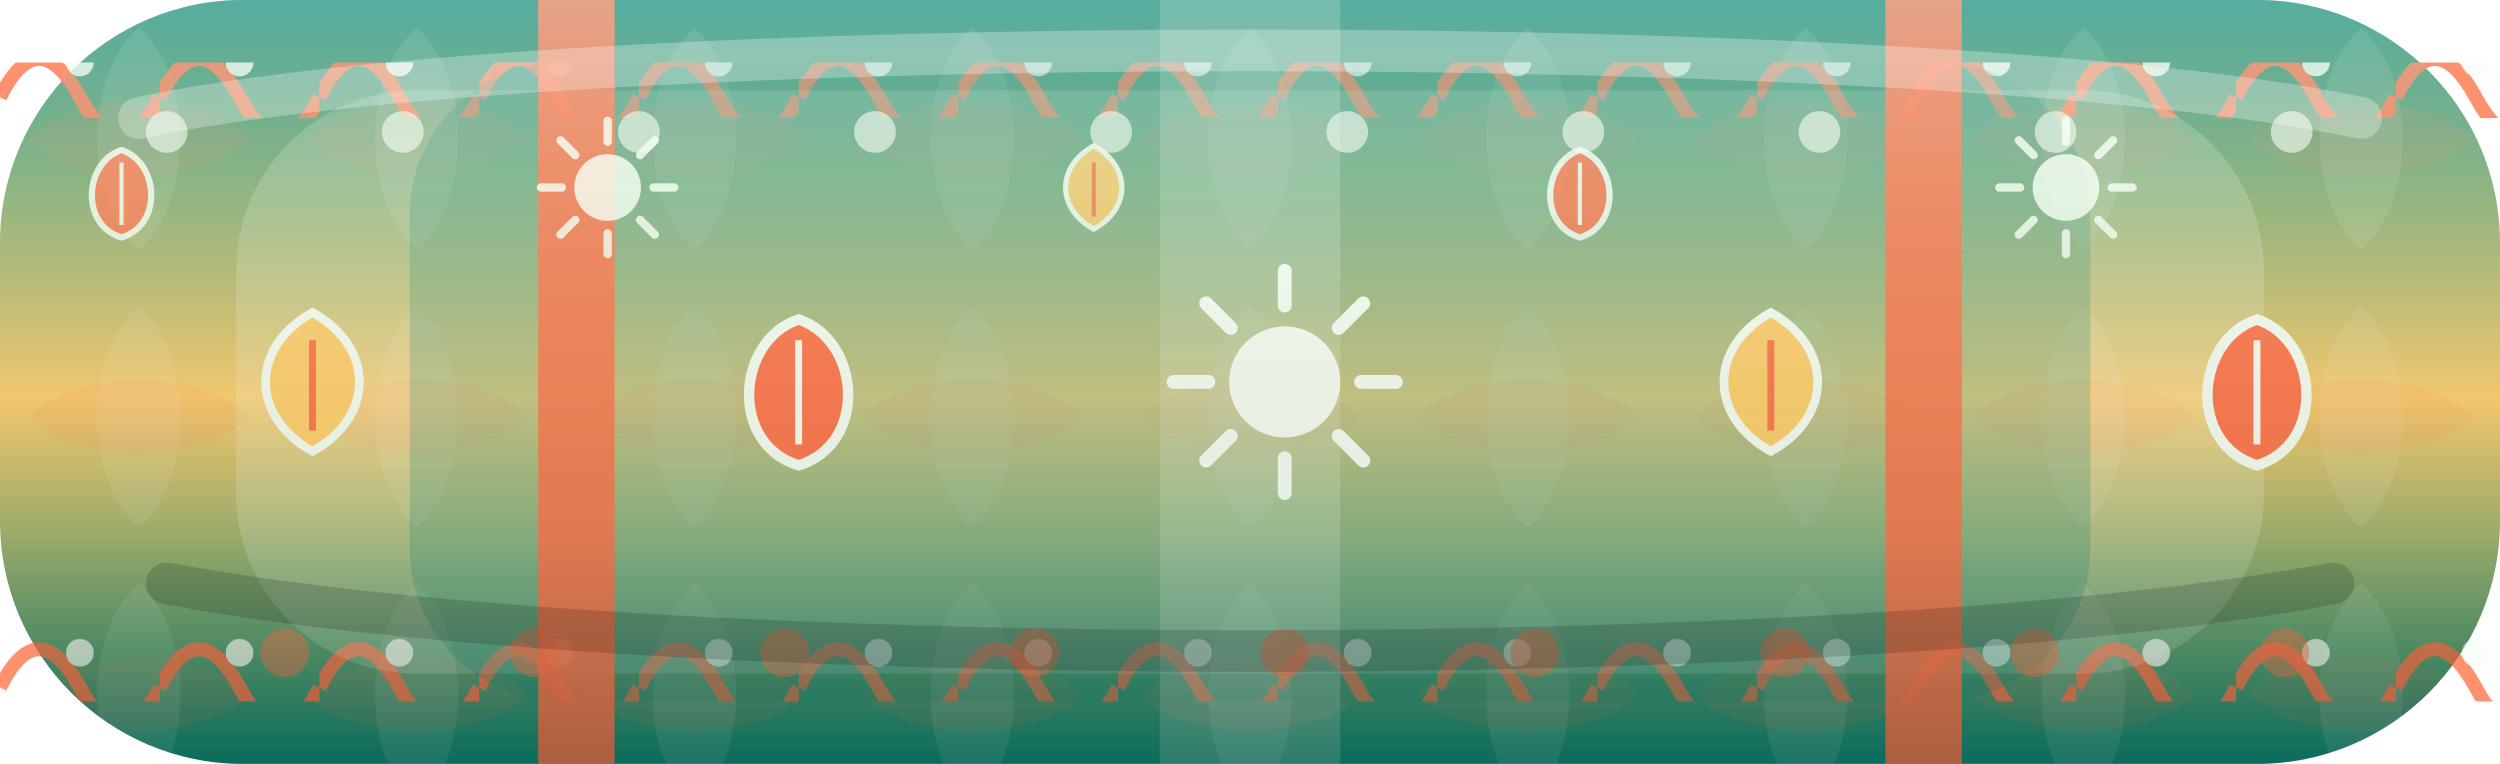
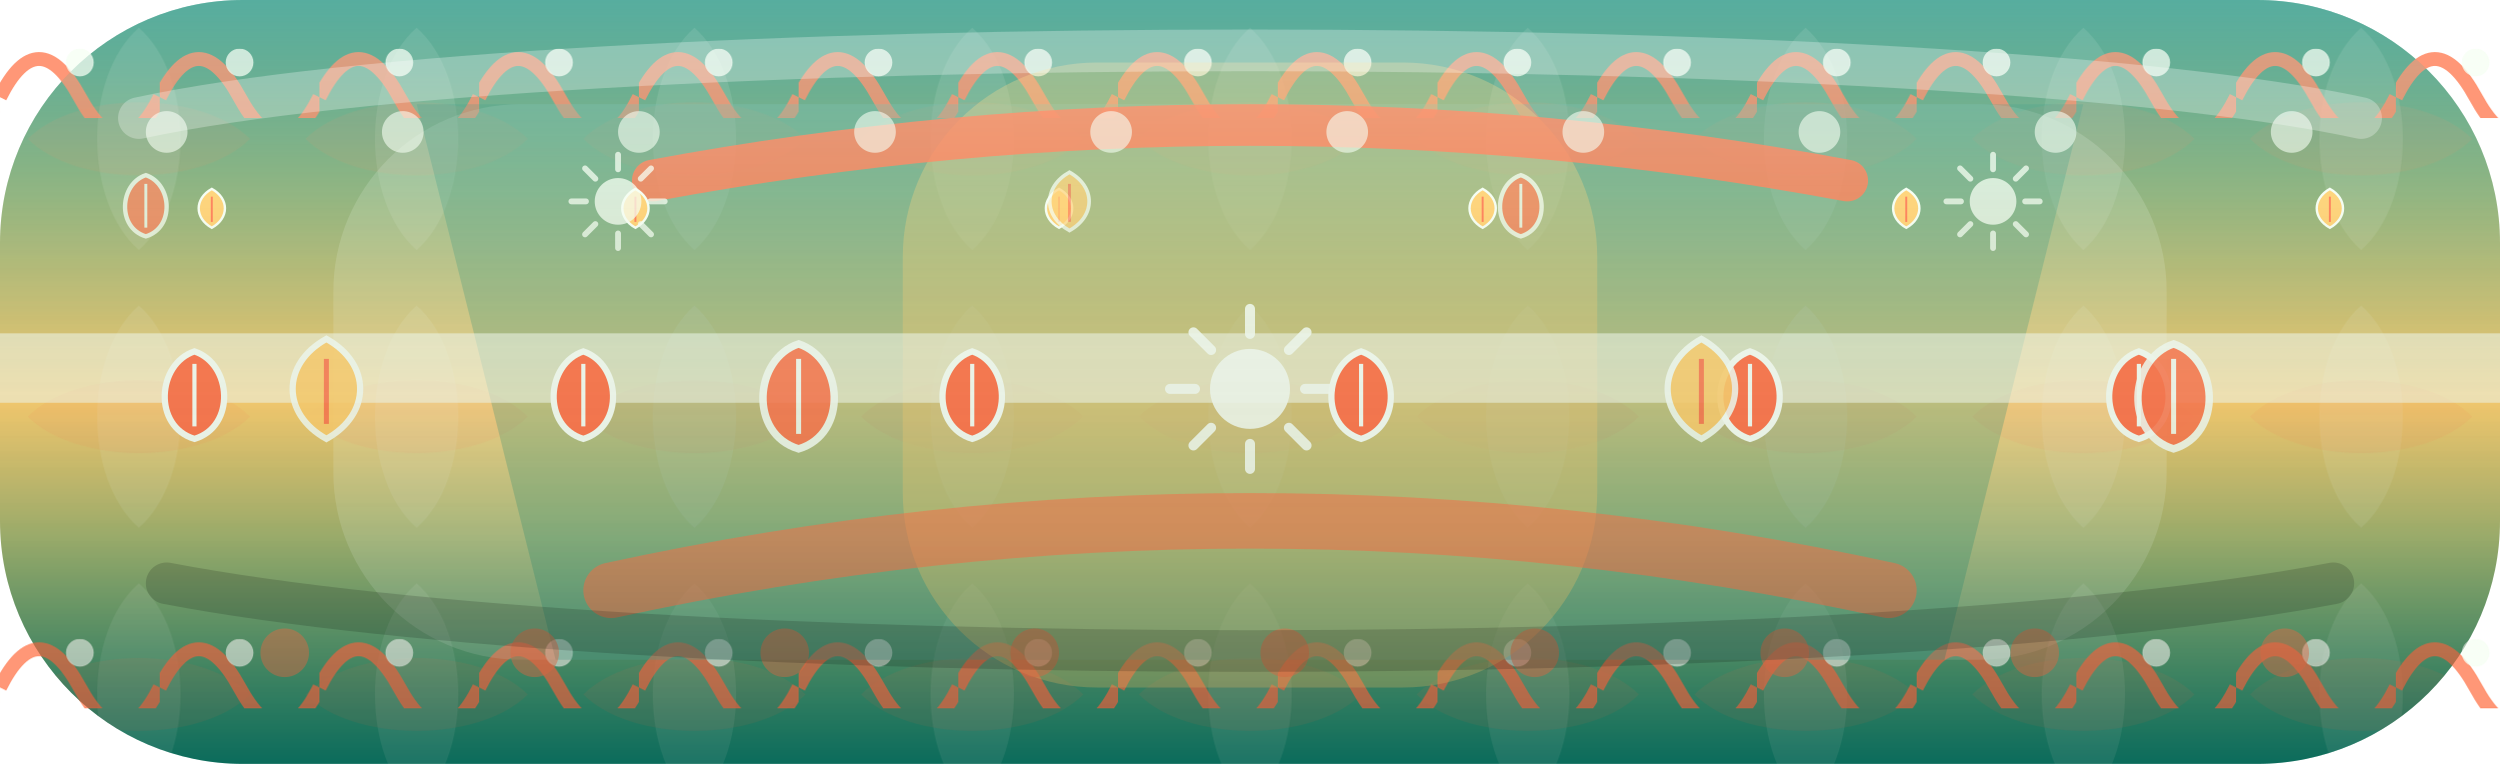
<svg xmlns="http://www.w3.org/2000/svg" width="720" height="220" viewBox="0 0 720 220">
  <defs>
    <linearGradient id="bg" x1="0" y1="0" x2="0" y2="1">
      <stop offset="0%" stop-color="#0f8a75" />
      <stop offset="52%" stop-color="#ffd06e" />
      <stop offset="100%" stop-color="#0f8a75" />
    </linearGradient>
    <linearGradient id="satin" x1="0" y1="0" x2="0" y2="1">
      <stop offset="0%" stop-color="rgba(255,255,255,0.30)" />
      <stop offset="24%" stop-color="rgba(255,255,255,0.12)" />
      <stop offset="70%" stop-color="rgba(0,0,0,0.06)" />
      <stop offset="100%" stop-color="rgba(0,0,0,0.22)" />
    </linearGradient>
    <pattern id="brocade-summer3" width="80" height="80" patternUnits="userSpaceOnUse">
      <path d="M 40 8 C 56 22, 56 58, 40 72 C 24 58, 24 22, 40 8 Z" fill="#f5fff2" opacity="0.10" />
      <path d="M 8 40 C 22 26, 58 26, 72 40 C 58 54, 22 54, 8 40 Z" fill="#ff784d" opacity="0.10" />
    </pattern>
    <pattern id="trim-summer3" width="46" height="34" patternUnits="userSpaceOnUse">
      <path d="M 0 28 Q 11 6 23 28 T 46 28" stroke="#ff784d" stroke-width="4" fill="none" opacity="0.85" />
      <circle cx="23" cy="18" r="4" fill="#f5fff2" opacity="0.8" />
    </pattern>
  </defs>
  <rect width="720" height="220" rx="70" fill="url(#bg)" />
  <rect x="0" y="0" width="720" height="220" rx="70" fill="url(#brocade-summer3)" />
-   <rect x="0" y="18" width="720" height="24" fill="url(#trim-summer3)" opacity="0.95" />
-   <rect x="0" y="178" width="720" height="24" fill="url(#trim-summer3)" opacity="0.95" />
-   <rect x="68" y="26" width="584" height="168" rx="52" fill="#f5fff2" opacity="0.18" />
-   <rect x="118" y="18" width="484" height="184" rx="44" fill="#0f8a75" opacity="0.22" />
-   <rect x="155" y="0" width="22" height="220" fill="#ff784d" opacity="0.85" />
-   <rect x="543" y="0" width="22" height="220" fill="#ff784d" opacity="0.85" />
-   <rect x="334" y="0" width="52" height="220" fill="#f5fff2" opacity="0.18" />
-   <g opacity="0.98">
-     <g transform="translate(90 110)">
-       <path d="M 0 -20 C 18 -10, 18 10, 0 20 C -18 10, -18 -10, 0 -20 Z" fill="#ffd06e" stroke="#f5fff2" stroke-width="2.5" />
-       <path d="M 0 -12 L 0 14" stroke="#ff784d" stroke-width="2" />
+   <rect x="0" y="14" width="720" height="22" fill="url(#trim-summer3)" opacity="0.90" />
+   <rect x="0" y="184" width="720" height="22" fill="url(#trim-summer3)" opacity="0.90" />
+   <rect x="96" y="30" width="528" height="160" rx="54" fill="#f5fff2" opacity="0.16" />
+   <path d="M 120 30 L 600 30 L 560 190 L 160 190 Z" fill="#0f8a75" opacity="0.24" />
+   <rect x="260" y="18" width="200" height="180" rx="56" fill="#ffd06e" opacity="0.32" />
+   <path d="M 188 52 Q 360 20 532 52" stroke="#ff784d" stroke-width="12" fill="none" stroke-linecap="round" opacity="0.82" />
+   <path d="M 176 170 Q 360 130 544 170" stroke="#ff784d" stroke-width="16" fill="none" stroke-linecap="round" opacity="0.56" />
+   <rect x="0" y="96" width="720" height="20" fill="#f5fff2" opacity="0.56" />
+   <g transform="translate(61 60)">
+     <path d="M 0 -5.6 C 5.04 -2.8, 5.04 2.8, 0 5.6 C -5.04 2.8, -5.04 -2.8, 0 -5.6 Z" fill="#ffd06e" stroke="#f5fff2" stroke-width="0.7" />
+     <path d="M 0 -3.36 L 0 3.92" stroke="#ff784d" stroke-width="0.56" />
+   </g>
+   <g transform="translate(183 60)">
+     <path d="M 0 -5.6 C 5.04 -2.8, 5.04 2.8, 0 5.6 C -5.04 2.8, -5.04 -2.8, 0 -5.6 Z" fill="#ffd06e" stroke="#f5fff2" stroke-width="0.7" />
+     <path d="M 0 -3.36 L 0 3.92" stroke="#ff784d" stroke-width="0.56" />
+   </g>
+   <g transform="translate(305 60)">
+     <path d="M 0 -5.6 C 5.04 -2.8, 5.04 2.8, 0 5.6 C -5.04 2.8, -5.04 -2.8, 0 -5.6 Z" fill="#ffd06e" stroke="#f5fff2" stroke-width="0.7" />
+     <path d="M 0 -3.36 L 0 3.92" stroke="#ff784d" stroke-width="0.56" />
+   </g>
+   <g transform="translate(427 60)">
+     <path d="M 0 -5.6 C 5.04 -2.8, 5.04 2.8, 0 5.6 C -5.04 2.8, -5.04 -2.8, 0 -5.6 Z" fill="#ffd06e" stroke="#f5fff2" stroke-width="0.7" />
+     <path d="M 0 -3.36 L 0 3.92" stroke="#ff784d" stroke-width="0.56" />
+   </g>
+   <g transform="translate(549 60)">
+     <path d="M 0 -5.6 C 5.04 -2.8, 5.04 2.8, 0 5.6 C -5.04 2.8, -5.04 -2.8, 0 -5.6 Z" fill="#ffd06e" stroke="#f5fff2" stroke-width="0.7" />
+     <path d="M 0 -3.36 L 0 3.92" stroke="#ff784d" stroke-width="0.56" />
+   </g>
+   <g transform="translate(671 60)">
+     <path d="M 0 -5.6 C 5.04 -2.8, 5.04 2.8, 0 5.6 C -5.04 2.8, -5.04 -2.8, 0 -5.6 Z" fill="#ffd06e" stroke="#f5fff2" stroke-width="0.7" />
+     <path d="M 0 -3.36 L 0 3.92" stroke="#ff784d" stroke-width="0.56" />
+   </g>
+   <g transform="translate(56 112)">
+     <path d="M 0 -10.8 C 10.8 -7.2, 12 10.8, 0 14.4 C -12 10.8, -10.8 -7.2, 0 -10.8 Z" fill="#ff784d" stroke="#f5fff2" stroke-width="1.8" />
+     <path d="M 0 -7.2 L 0 10.8" stroke="#f5fff2" stroke-width="1.2" />
+   </g>
+   <g transform="translate(168 112)">
+     <path d="M 0 -10.8 C 10.8 -7.2, 12 10.8, 0 14.4 C -12 10.8, -10.8 -7.2, 0 -10.8 Z" fill="#ff784d" stroke="#f5fff2" stroke-width="1.8" />
+     <path d="M 0 -7.2 L 0 10.8" stroke="#f5fff2" stroke-width="1.2" />
+   </g>
+   <g transform="translate(280 112)">
+     <path d="M 0 -10.8 C 10.8 -7.2, 12 10.8, 0 14.4 C -12 10.8, -10.8 -7.2, 0 -10.8 Z" fill="#ff784d" stroke="#f5fff2" stroke-width="1.8" />
+     <path d="M 0 -7.2 L 0 10.8" stroke="#f5fff2" stroke-width="1.2" />
+   </g>
+   <g transform="translate(392 112)">
+     <path d="M 0 -10.8 C 10.8 -7.2, 12 10.8, 0 14.4 C -12 10.8, -10.8 -7.2, 0 -10.8 Z" fill="#ff784d" stroke="#f5fff2" stroke-width="1.8" />
+     <path d="M 0 -7.2 L 0 10.8" stroke="#f5fff2" stroke-width="1.2" />
+   </g>
+   <g transform="translate(504 112)">
+     <path d="M 0 -10.8 C 10.8 -7.2, 12 10.8, 0 14.4 C -12 10.8, -10.8 -7.2, 0 -10.8 Z" fill="#ff784d" stroke="#f5fff2" stroke-width="1.8" />
+     <path d="M 0 -7.2 L 0 10.8" stroke="#f5fff2" stroke-width="1.2" />
+   </g>
+   <g transform="translate(616 112)">
+     <path d="M 0 -10.8 C 10.8 -7.2, 12 10.8, 0 14.4 C -12 10.8, -10.8 -7.2, 0 -10.8 Z" fill="#ff784d" stroke="#f5fff2" stroke-width="1.8" />
+     <path d="M 0 -7.2 L 0 10.8" stroke="#f5fff2" stroke-width="1.2" />
+   </g>
+   <g opacity="0.74">
+     <g transform="translate(42 58)">
+       <path d="M 0 -7.56 C 7.56 -5.04, 8.4 7.56, 0 10.08 C -8.4 7.56, -7.56 -5.04, 0 -7.56 Z" fill="#ff784d" stroke="#f5fff2" stroke-width="1.26" />
+       <path d="M 0 -5.04 L 0 7.56" stroke="#f5fff2" stroke-width="0.84" />
    </g>
-     <g transform="translate(230 110)">
-       <path d="M 0 -18 C 18 -12, 20 18, 0 24 C -20 18, -18 -12, 0 -18 Z" fill="#ff784d" stroke="#f5fff2" stroke-width="3" />
-       <path d="M 0 -12 L 0 18" stroke="#f5fff2" stroke-width="2" />
+     <g transform="translate(178 58)">
+       <circle r="6.72" fill="#f5fff2" />
+       <line x1="9.24" y1="0" x2="13.44" y2="0" stroke="#f5fff2" stroke-width="1.68" stroke-linecap="round" />
+       <line x1="6.534" y1="6.534" x2="9.504" y2="9.504" stroke="#f5fff2" stroke-width="1.68" stroke-linecap="round" />
+       <line x1="5.657868212060772e-16" y1="9.24" x2="8.229626490270213e-16" y2="13.44" stroke="#f5fff2" stroke-width="1.68" stroke-linecap="round" />
+       <line x1="-6.534" y1="6.534" x2="-9.504" y2="9.504" stroke="#f5fff2" stroke-width="1.68" stroke-linecap="round" />
+       <line x1="-9.24" y1="1.1315736424121543e-15" x2="-13.44" y2="1.6459252980540426e-15" stroke="#f5fff2" stroke-width="1.68" stroke-linecap="round" />
+       <line x1="-6.534" y1="-6.534" x2="-9.504" y2="-9.504" stroke="#f5fff2" stroke-width="1.68" stroke-linecap="round" />
+       <line x1="-1.6973604636182314e-15" y1="-9.24" x2="-2.4688879470810637e-15" y2="-13.44" stroke="#f5fff2" stroke-width="1.68" stroke-linecap="round" />
+       <line x1="6.534" y1="-6.534" x2="9.504" y2="-9.504" stroke="#f5fff2" stroke-width="1.68" stroke-linecap="round" />
    </g>
-     <g transform="translate(370 110)">
-       <circle r="16" fill="#f5fff2" />
-       <line x1="22" y1="0" x2="32" y2="0" stroke="#f5fff2" stroke-width="4" stroke-linecap="round" />
-       <line x1="15.556" y1="15.556" x2="22.627" y2="22.627" stroke="#f5fff2" stroke-width="4" stroke-linecap="round" />
-       <line x1="1.3471114790620886e-15" y1="22" x2="1.959434878635765e-15" y2="32" stroke="#f5fff2" stroke-width="4" stroke-linecap="round" />
-       <line x1="-15.556" y1="15.556" x2="-22.627" y2="22.627" stroke="#f5fff2" stroke-width="4" stroke-linecap="round" />
-       <line x1="-22" y1="2.6942229581241772e-15" x2="-32" y2="3.91886975727153e-15" stroke="#f5fff2" stroke-width="4" stroke-linecap="round" />
-       <line x1="-15.556" y1="-15.556" x2="-22.627" y2="-22.627" stroke="#f5fff2" stroke-width="4" stroke-linecap="round" />
-       <line x1="-4.0413344371862654e-15" y1="-22" x2="-5.878304635907295e-15" y2="-32" stroke="#f5fff2" stroke-width="4" stroke-linecap="round" />
-       <line x1="15.556" y1="-15.556" x2="22.627" y2="-22.627" stroke="#f5fff2" stroke-width="4" stroke-linecap="round" />
+     <g transform="translate(308 58)">
+       <path d="M 0 -8.4 C 7.56 -4.2, 7.56 4.2, 0 8.4 C -7.56 4.2, -7.56 -4.2, 0 -8.4 Z" fill="#ffd06e" stroke="#f5fff2" stroke-width="1.05" />
+       <path d="M 0 -5.04 L 0 5.88" stroke="#ff784d" stroke-width="0.84" />
    </g>
-     <g transform="translate(510 110)">
-       <path d="M 0 -20 C 18 -10, 18 10, 0 20 C -18 10, -18 -10, 0 -20 Z" fill="#ffd06e" stroke="#f5fff2" stroke-width="2.5" />
-       <path d="M 0 -12 L 0 14" stroke="#ff784d" stroke-width="2" />
+     <g transform="translate(438 58)">
+       <path d="M 0 -7.56 C 7.56 -5.04, 8.4 7.56, 0 10.08 C -8.4 7.56, -7.56 -5.04, 0 -7.56 Z" fill="#ff784d" stroke="#f5fff2" stroke-width="1.26" />
+       <path d="M 0 -5.04 L 0 7.56" stroke="#f5fff2" stroke-width="0.84" />
    </g>
-     <g transform="translate(650 110)">
-       <path d="M 0 -18 C 18 -12, 20 18, 0 24 C -20 18, -18 -12, 0 -18 Z" fill="#ff784d" stroke="#f5fff2" stroke-width="3" />
-       <path d="M 0 -12 L 0 18" stroke="#f5fff2" stroke-width="2" />
+     <g transform="translate(574 58)">
+       <circle r="6.72" fill="#f5fff2" />
+       <line x1="9.24" y1="0" x2="13.44" y2="0" stroke="#f5fff2" stroke-width="1.68" stroke-linecap="round" />
+       <line x1="6.534" y1="6.534" x2="9.504" y2="9.504" stroke="#f5fff2" stroke-width="1.68" stroke-linecap="round" />
+       <line x1="5.657868212060772e-16" y1="9.24" x2="8.229626490270213e-16" y2="13.44" stroke="#f5fff2" stroke-width="1.68" stroke-linecap="round" />
+       <line x1="-6.534" y1="6.534" x2="-9.504" y2="9.504" stroke="#f5fff2" stroke-width="1.68" stroke-linecap="round" />
+       <line x1="-9.24" y1="1.1315736424121543e-15" x2="-13.44" y2="1.6459252980540426e-15" stroke="#f5fff2" stroke-width="1.68" stroke-linecap="round" />
+       <line x1="-6.534" y1="-6.534" x2="-9.504" y2="-9.504" stroke="#f5fff2" stroke-width="1.68" stroke-linecap="round" />
+       <line x1="-1.6973604636182314e-15" y1="-9.24" x2="-2.4688879470810637e-15" y2="-13.44" stroke="#f5fff2" stroke-width="1.68" stroke-linecap="round" />
+       <line x1="6.534" y1="-6.534" x2="9.504" y2="-9.504" stroke="#f5fff2" stroke-width="1.68" stroke-linecap="round" />
    </g>
  </g>
-   <g opacity="0.82">
-     <g transform="translate(35 54)">
-       <path d="M 0 -10.8 C 10.8 -7.2, 12 10.8, 0 14.4 C -12 10.8, -10.8 -7.2, 0 -10.8 Z" fill="#ff784d" stroke="#f5fff2" stroke-width="1.8" />
-       <path d="M 0 -7.2 L 0 10.8" stroke="#f5fff2" stroke-width="1.2" />
+   <g opacity="0.88">
+     <g transform="translate(94 112)">
+       <path d="M 0 -14.4 C 12.96 -7.2, 12.96 7.2, 0 14.4 C -12.96 7.2, -12.96 -7.2, 0 -14.4 Z" fill="#ffd06e" stroke="#f5fff2" stroke-width="1.8" />
+       <path d="M 0 -8.64 L 0 10.08" stroke="#ff784d" stroke-width="1.44" />
    </g>
-     <g transform="translate(175 54)">
-       <circle r="9.6" fill="#f5fff2" />
-       <line x1="13.2" y1="0" x2="19.2" y2="0" stroke="#f5fff2" stroke-width="2.4" stroke-linecap="round" />
-       <line x1="9.334" y1="9.334" x2="13.576" y2="13.576" stroke="#f5fff2" stroke-width="2.4" stroke-linecap="round" />
-       <line x1="8.082668874372531e-16" y1="13.2" x2="1.175660927181459e-15" y2="19.2" stroke="#f5fff2" stroke-width="2.4" stroke-linecap="round" />
-       <line x1="-9.334" y1="9.334" x2="-13.576" y2="13.576" stroke="#f5fff2" stroke-width="2.4" stroke-linecap="round" />
-       <line x1="-13.2" y1="1.6165337748745062e-15" x2="-19.2" y2="2.351321854362918e-15" stroke="#f5fff2" stroke-width="2.4" stroke-linecap="round" />
-       <line x1="-9.334" y1="-9.334" x2="-13.576" y2="-13.576" stroke="#f5fff2" stroke-width="2.4" stroke-linecap="round" />
-       <line x1="-2.424800662311759e-15" y1="-13.2" x2="-3.526982781544377e-15" y2="-19.2" stroke="#f5fff2" stroke-width="2.4" stroke-linecap="round" />
-       <line x1="9.334" y1="-9.334" x2="13.576" y2="-13.576" stroke="#f5fff2" stroke-width="2.4" stroke-linecap="round" />
+     <g transform="translate(230 112)">
+       <path d="M 0 -12.96 C 12.96 -8.64, 14.4 12.96, 0 17.28 C -14.4 12.96, -12.96 -8.64, 0 -12.96 Z" fill="#ff784d" stroke="#f5fff2" stroke-width="2.16" />
+       <path d="M 0 -8.64 L 0 12.96" stroke="#f5fff2" stroke-width="1.44" />
    </g>
-     <g transform="translate(315 54)">
-       <path d="M 0 -12 C 10.8 -6, 10.8 6, 0 12 C -10.8 6, -10.8 -6, 0 -12 Z" fill="#ffd06e" stroke="#f5fff2" stroke-width="1.5" />
-       <path d="M 0 -7.2 L 0 8.4" stroke="#ff784d" stroke-width="1.2" />
+     <g transform="translate(360 112)">
+       <circle r="11.52" fill="#f5fff2" />
+       <line x1="15.84" y1="0" x2="23.04" y2="0" stroke="#f5fff2" stroke-width="2.88" stroke-linecap="round" />
+       <line x1="11.201" y1="11.201" x2="16.292" y2="16.292" stroke="#f5fff2" stroke-width="2.88" stroke-linecap="round" />
+       <line x1="9.699202649247038e-16" y1="15.84" x2="1.410793112617751e-15" y2="23.04" stroke="#f5fff2" stroke-width="2.88" stroke-linecap="round" />
+       <line x1="-11.201" y1="11.201" x2="-16.292" y2="16.292" stroke="#f5fff2" stroke-width="2.88" stroke-linecap="round" />
+       <line x1="-15.84" y1="1.9398405298494075e-15" x2="-23.04" y2="2.821586225235502e-15" stroke="#f5fff2" stroke-width="2.88" stroke-linecap="round" />
+       <line x1="-11.201" y1="-11.201" x2="-16.292" y2="-16.292" stroke="#f5fff2" stroke-width="2.88" stroke-linecap="round" />
+       <line x1="-2.909760794774111e-15" y1="-15.84" x2="-4.232379337853252e-15" y2="-23.04" stroke="#f5fff2" stroke-width="2.88" stroke-linecap="round" />
+       <line x1="11.201" y1="-11.201" x2="16.292" y2="-16.292" stroke="#f5fff2" stroke-width="2.88" stroke-linecap="round" />
    </g>
-     <g transform="translate(455 54)">
-       <path d="M 0 -10.8 C 10.8 -7.2, 12 10.8, 0 14.4 C -12 10.8, -10.8 -7.2, 0 -10.8 Z" fill="#ff784d" stroke="#f5fff2" stroke-width="1.8" />
-       <path d="M 0 -7.2 L 0 10.8" stroke="#f5fff2" stroke-width="1.2" />
+     <g transform="translate(490 112)">
+       <path d="M 0 -14.4 C 12.96 -7.2, 12.96 7.2, 0 14.4 C -12.96 7.2, -12.96 -7.2, 0 -14.4 Z" fill="#ffd06e" stroke="#f5fff2" stroke-width="1.8" />
+       <path d="M 0 -8.64 L 0 10.08" stroke="#ff784d" stroke-width="1.44" />
    </g>
-     <g transform="translate(595 54)">
-       <circle r="9.6" fill="#f5fff2" />
-       <line x1="13.2" y1="0" x2="19.2" y2="0" stroke="#f5fff2" stroke-width="2.4" stroke-linecap="round" />
-       <line x1="9.334" y1="9.334" x2="13.576" y2="13.576" stroke="#f5fff2" stroke-width="2.4" stroke-linecap="round" />
-       <line x1="8.082668874372531e-16" y1="13.2" x2="1.175660927181459e-15" y2="19.2" stroke="#f5fff2" stroke-width="2.4" stroke-linecap="round" />
-       <line x1="-9.334" y1="9.334" x2="-13.576" y2="13.576" stroke="#f5fff2" stroke-width="2.4" stroke-linecap="round" />
-       <line x1="-13.2" y1="1.6165337748745062e-15" x2="-19.2" y2="2.351321854362918e-15" stroke="#f5fff2" stroke-width="2.4" stroke-linecap="round" />
-       <line x1="-9.334" y1="-9.334" x2="-13.576" y2="-13.576" stroke="#f5fff2" stroke-width="2.4" stroke-linecap="round" />
-       <line x1="-2.424800662311759e-15" y1="-13.2" x2="-3.526982781544377e-15" y2="-19.2" stroke="#f5fff2" stroke-width="2.4" stroke-linecap="round" />
-       <line x1="9.334" y1="-9.334" x2="13.576" y2="-13.576" stroke="#f5fff2" stroke-width="2.4" stroke-linecap="round" />
+     <g transform="translate(626 112)">
+       <path d="M 0 -12.96 C 12.96 -8.64, 14.4 12.96, 0 17.28 C -14.4 12.96, -12.96 -8.64, 0 -12.96 Z" fill="#ff784d" stroke="#f5fff2" stroke-width="2.16" />
+       <path d="M 0 -8.64 L 0 12.96" stroke="#f5fff2" stroke-width="1.44" />
    </g>
  </g>
  <g opacity="0.82">
    <circle cx="48" cy="38" r="6" fill="#f5fff2" opacity="0.72" />
    <circle cx="116" cy="38" r="6" fill="#f5fff2" opacity="0.72" />
    <circle cx="184" cy="38" r="6" fill="#f5fff2" opacity="0.72" />
    <circle cx="252" cy="38" r="6" fill="#f5fff2" opacity="0.72" />
    <circle cx="320" cy="38" r="6" fill="#f5fff2" opacity="0.72" />
    <circle cx="388" cy="38" r="6" fill="#f5fff2" opacity="0.72" />
    <circle cx="456" cy="38" r="6" fill="#f5fff2" opacity="0.72" />
    <circle cx="524" cy="38" r="6" fill="#f5fff2" opacity="0.72" />
    <circle cx="592" cy="38" r="6" fill="#f5fff2" opacity="0.72" />
    <circle cx="660" cy="38" r="6" fill="#f5fff2" opacity="0.72" />
  </g>
  <g opacity="0.72">
    <circle cx="82" cy="188" r="7" fill="#ff784d" opacity="0.65" />
    <circle cx="154" cy="188" r="7" fill="#ff784d" opacity="0.65" />
    <circle cx="226" cy="188" r="7" fill="#ff784d" opacity="0.65" />
    <circle cx="298" cy="188" r="7" fill="#ff784d" opacity="0.65" />
    <circle cx="370" cy="188" r="7" fill="#ff784d" opacity="0.65" />
    <circle cx="442" cy="188" r="7" fill="#ff784d" opacity="0.65" />
    <circle cx="514" cy="188" r="7" fill="#ff784d" opacity="0.65" />
    <circle cx="586" cy="188" r="7" fill="#ff784d" opacity="0.65" />
    <circle cx="658" cy="188" r="7" fill="#ff784d" opacity="0.65" />
  </g>
  <rect x="0" y="0" width="720" height="220" rx="70" fill="url(#satin)" />
  <path d="M 40 34 C 160 8, 560 8, 680 34" stroke="rgba(255,255,255,0.28)" stroke-width="12" stroke-linecap="round" fill="none" />
  <path d="M 48 168 C 184 194, 536 194, 672 168" stroke="rgba(0,0,0,0.16)" stroke-width="12" stroke-linecap="round" fill="none" />
</svg>
